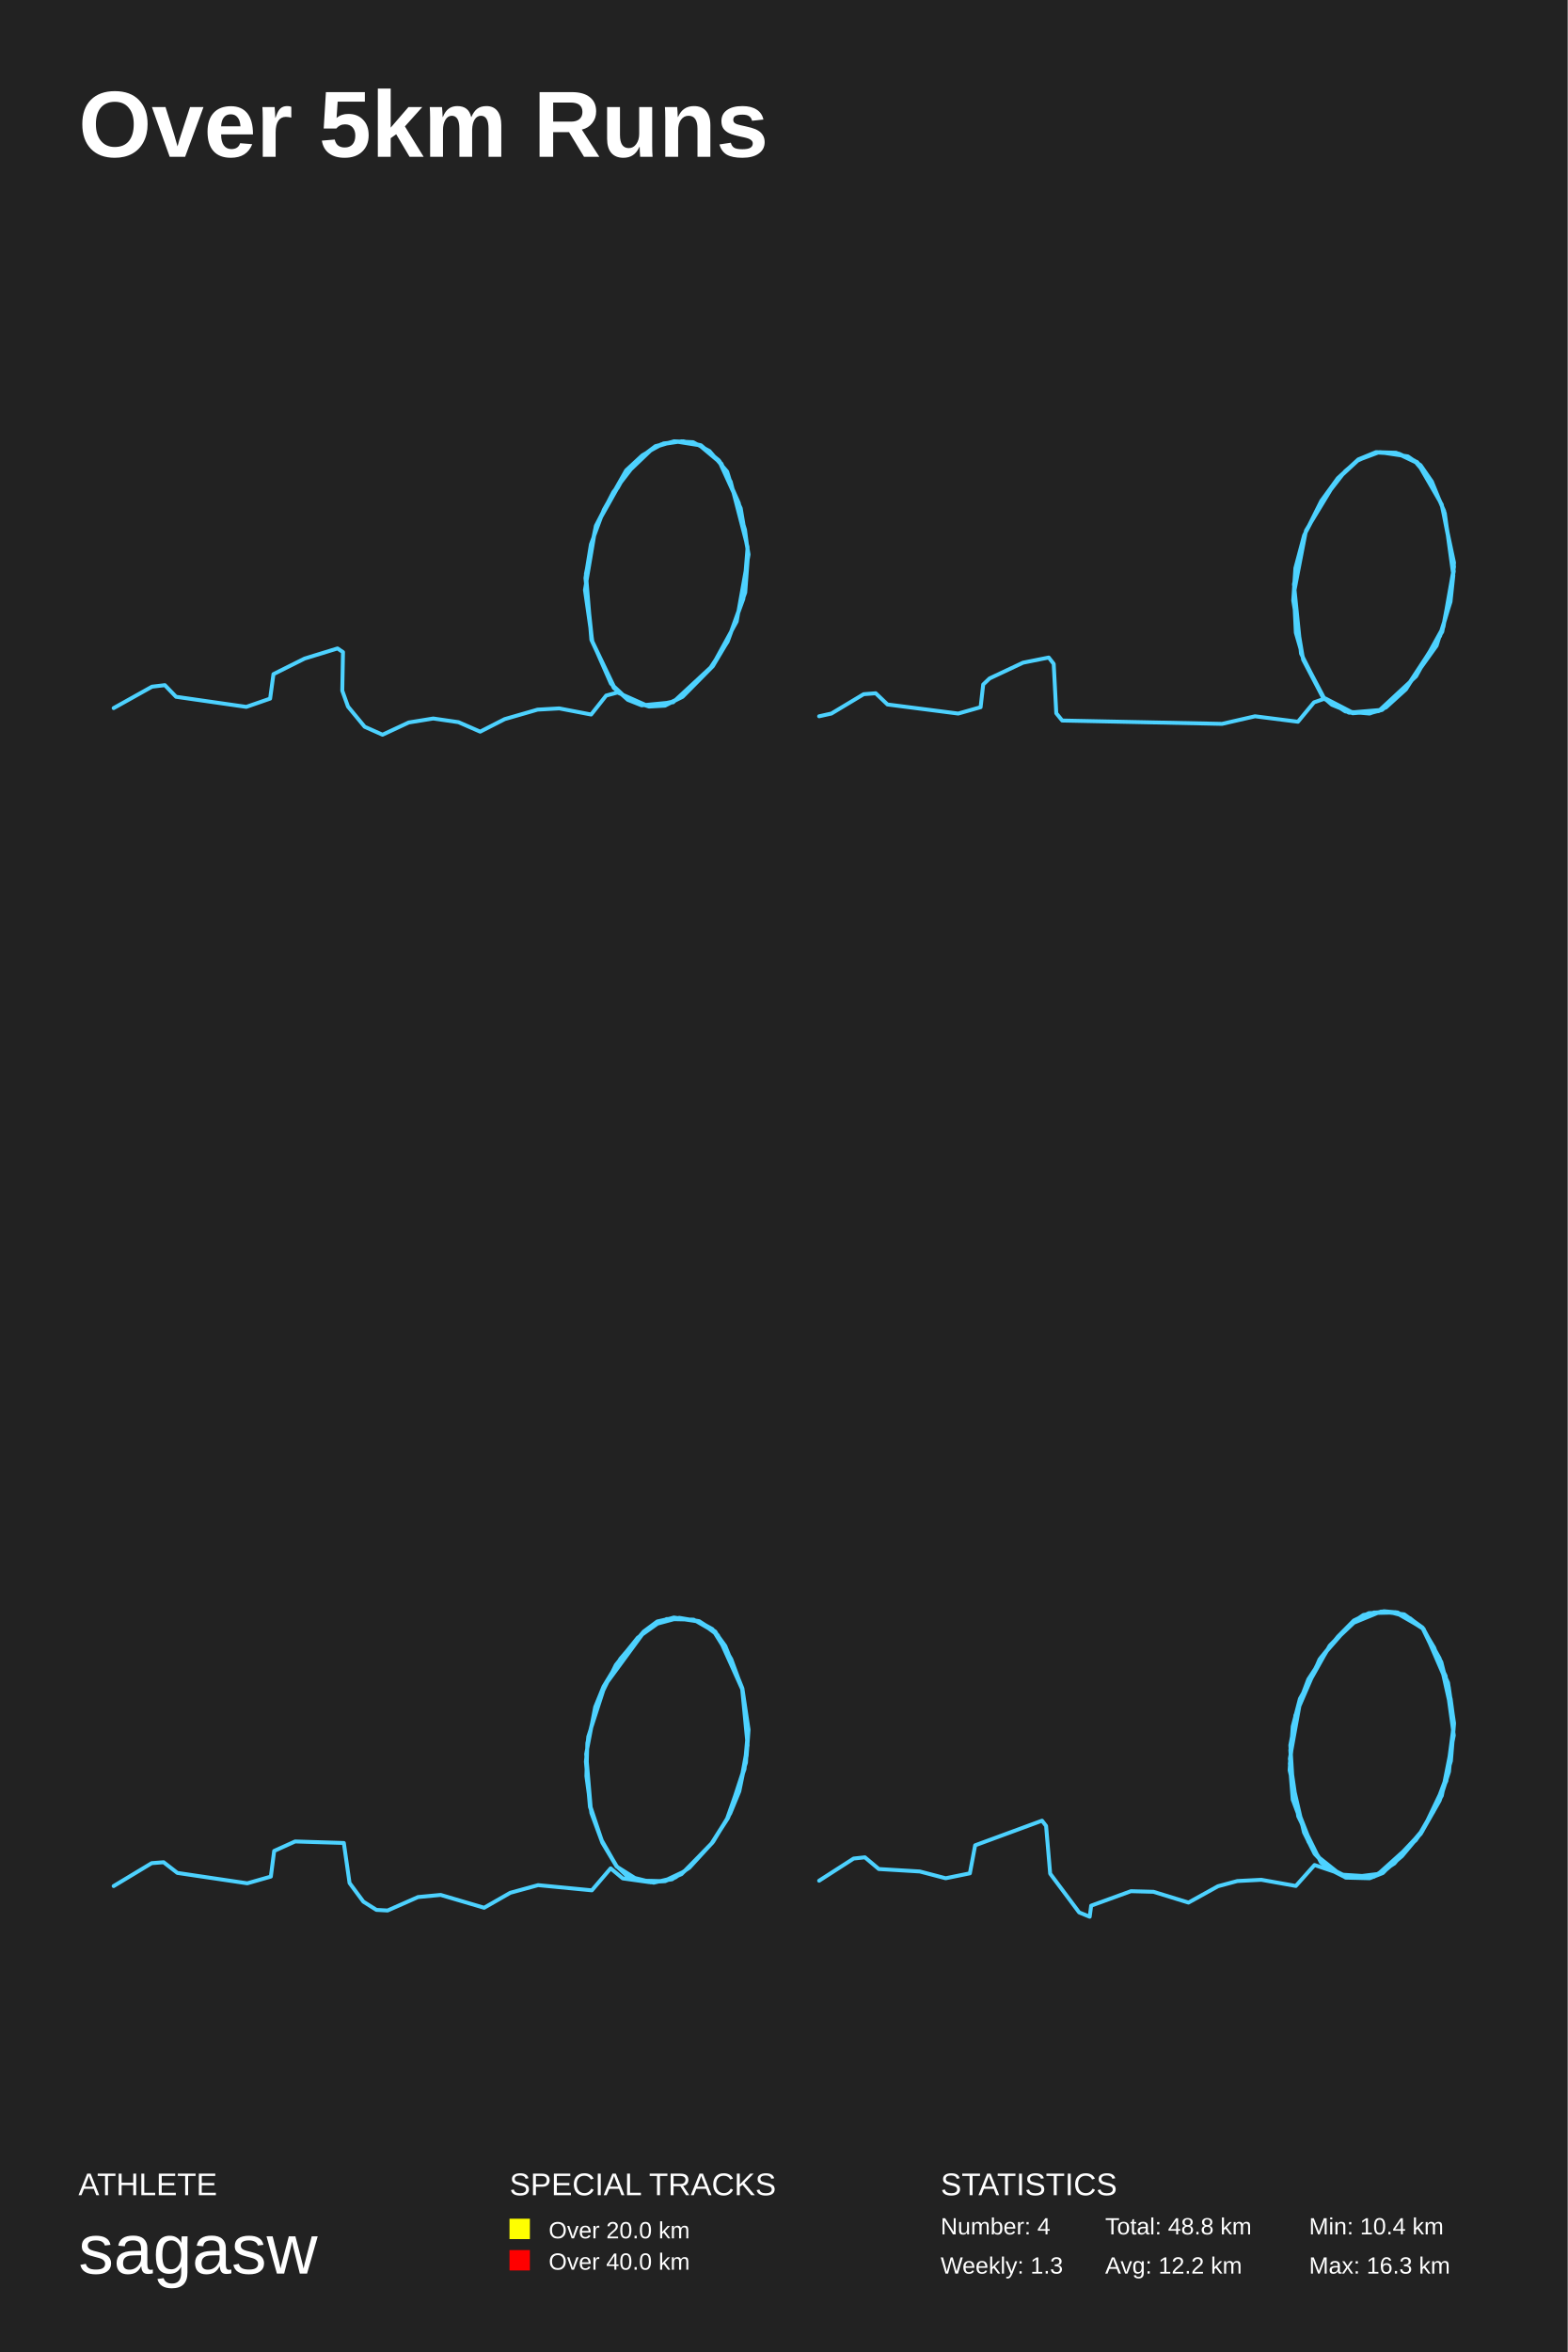
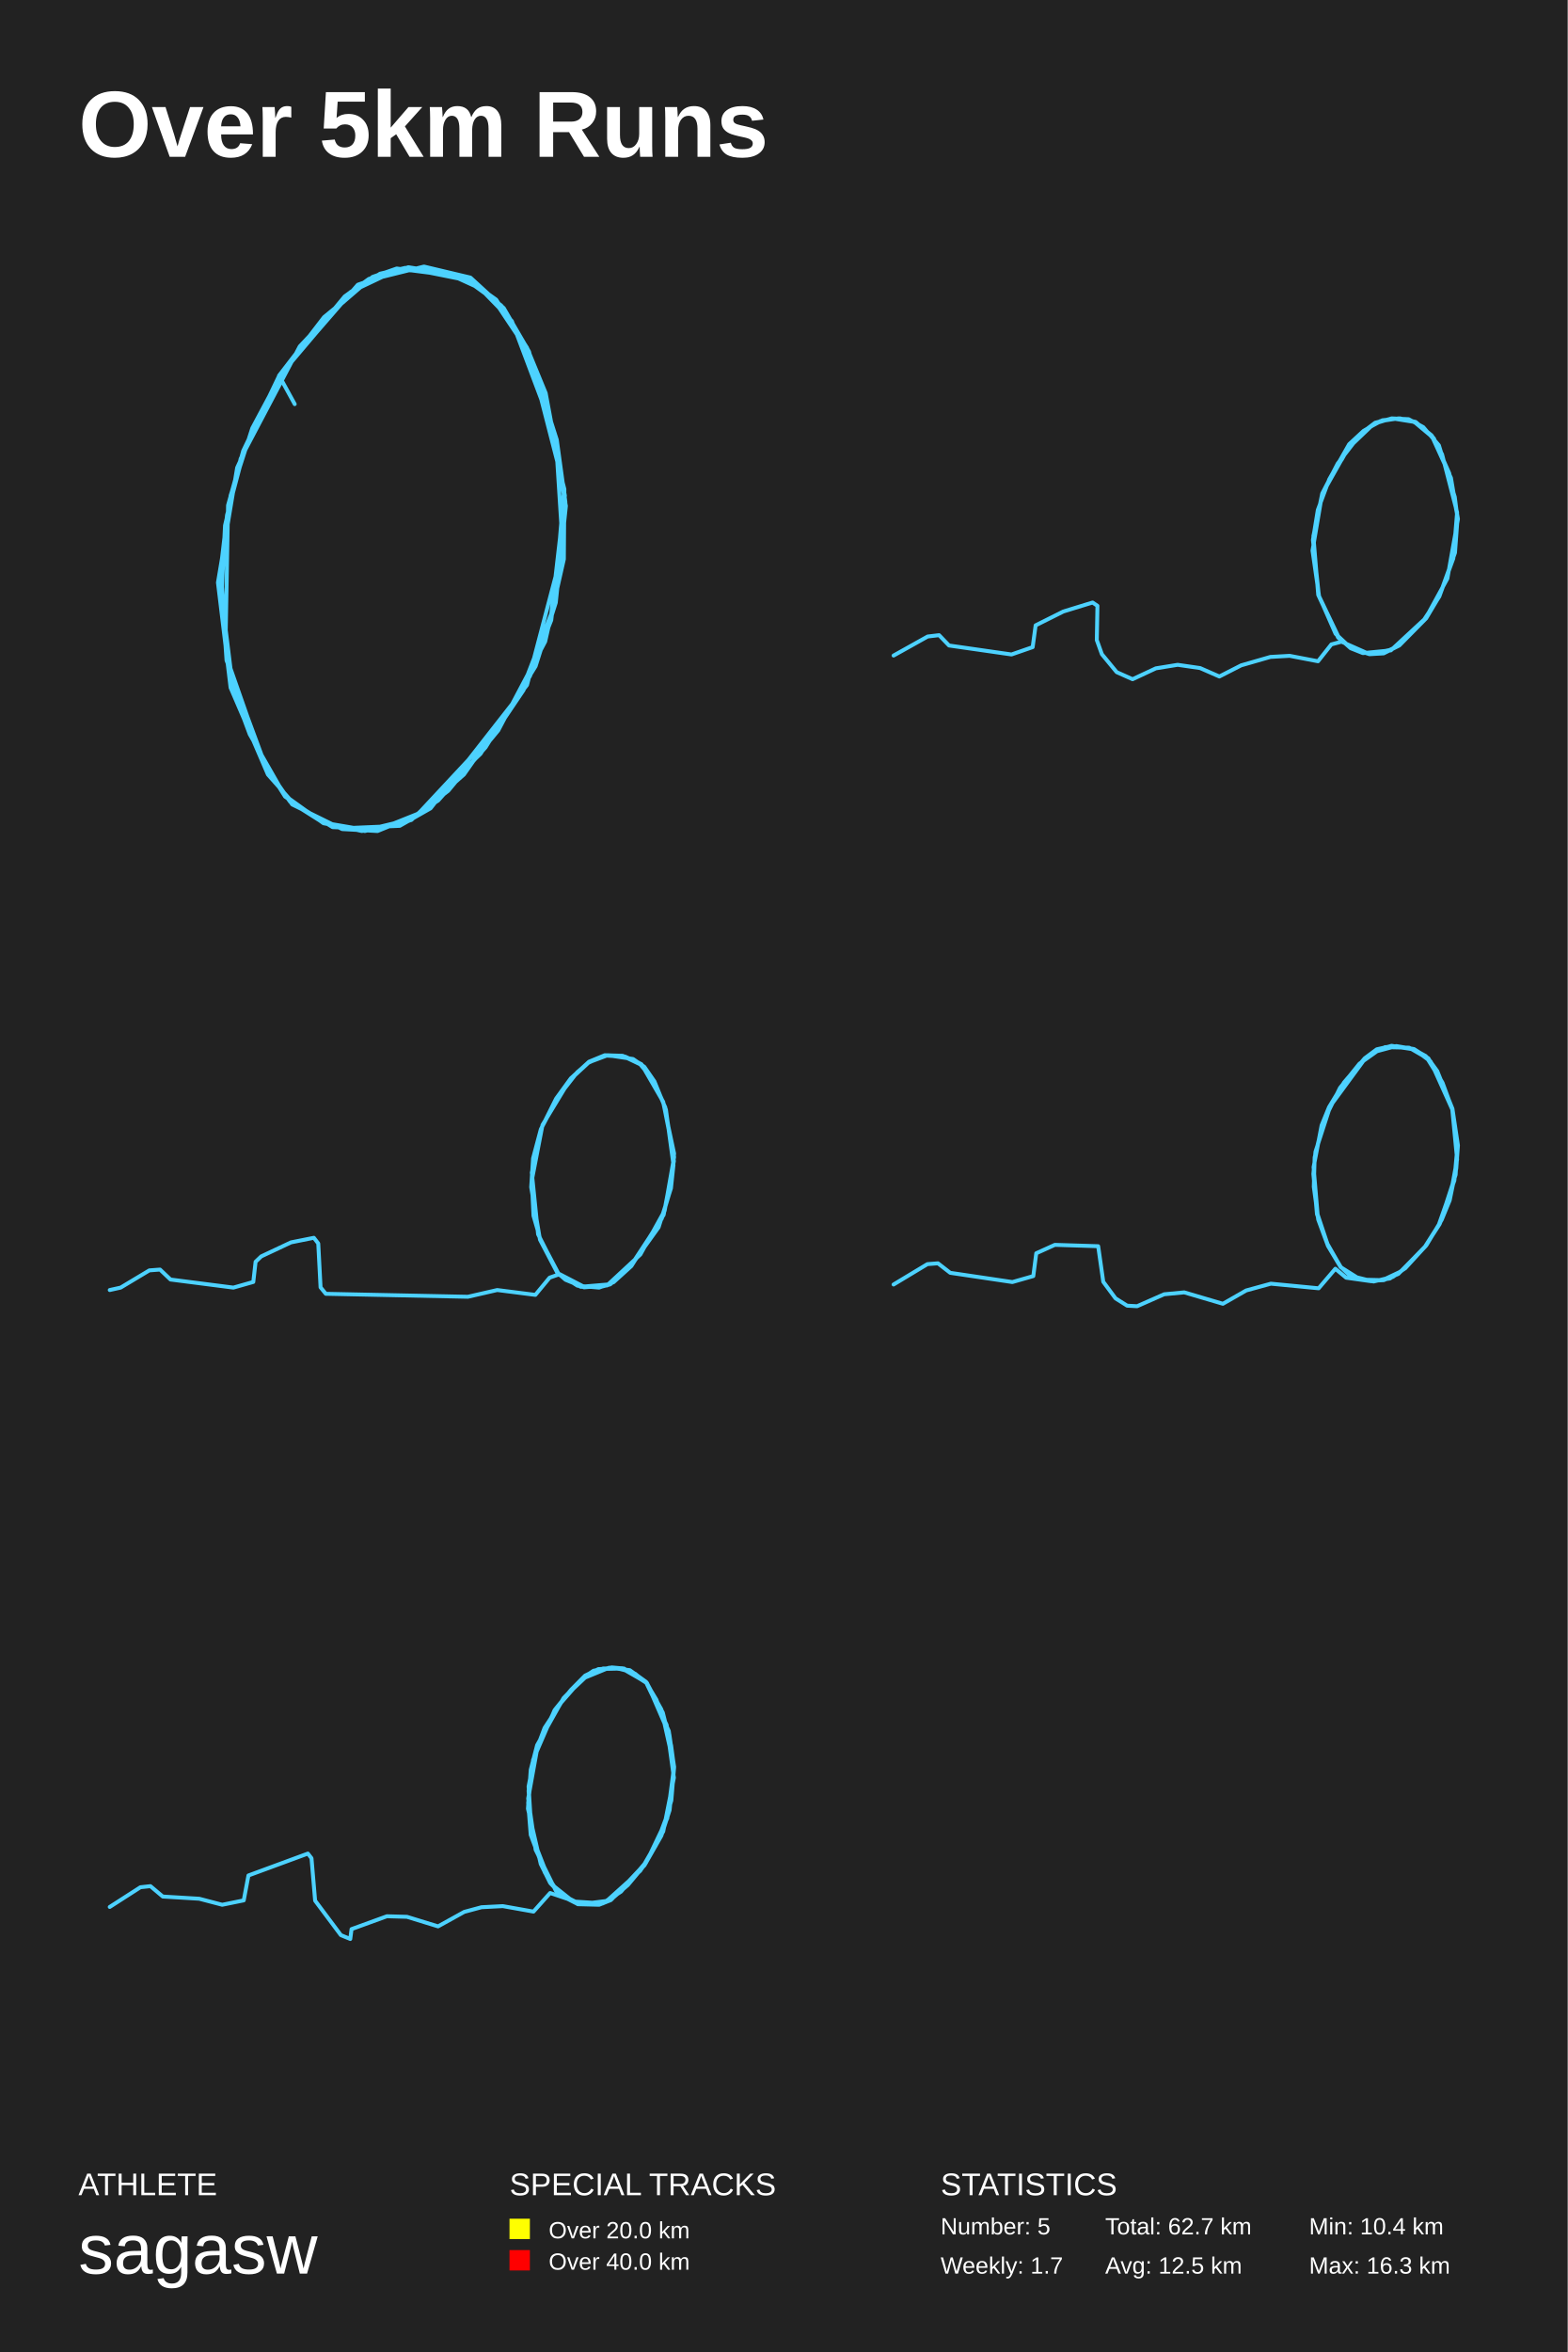
<svg xmlns="http://www.w3.org/2000/svg" baseProfile="full" height="300mm" version="1.1" viewBox="0,0,200,300" width="200mm">
  <defs />
  <rect fill="#222222" height="300" width="200" x="0" y="0" />
  <text fill="#FFFFFF" style="font-size:12px; font-family:Arial; font-weight:bold;" x="10" y="20">Over 5km Runs</text>
  <text fill="#FFFFFF" style="font-size:4px; font-family:Arial" x="10" y="280">ATHLETE</text>
  <text fill="#FFFFFF" style="font-size:9px; font-family:Arial" x="10" y="290">sagasw</text>
  <text fill="#FFFFFF" style="font-size:4px; font-family:Arial" x="65" y="280">SPECIAL TRACKS</text>
  <rect fill="yellow" height="2.6" width="2.6" x="65" y="283" />
  <text fill="#FFFFFF" style="font-size:3px; font-family:Arial" x="70" y="285.5">Over 20.0 km</text>
  <rect fill="red" height="2.6" width="2.6" x="65" y="287" />
  <text fill="#FFFFFF" style="font-size:3px; font-family:Arial" x="70" y="289.5">Over 40.0 km</text>
  <text fill="#FFFFFF" style="font-size:4px; font-family:Arial" x="120" y="280">STATISTICS</text>
-   <text fill="#FFFFFF" style="font-size:3px; font-family:Arial" x="120" y="285">Number: 4</text>
-   <text fill="#FFFFFF" style="font-size:3px; font-family:Arial" x="120" y="290">Weekly: 1.3</text>
-   <text fill="#FFFFFF" style="font-size:3px; font-family:Arial" x="141" y="285">Total: 48.8 km</text>
-   <text fill="#FFFFFF" style="font-size:3px; font-family:Arial" x="141" y="290">Avg: 12.2 km</text>
+   <text fill="#FFFFFF" style="font-size:3px; font-family:Arial" x="120" y="285">Number: 5</text>
+   <text fill="#FFFFFF" style="font-size:3px; font-family:Arial" x="120" y="290">Weekly: 1.7</text>
+   <text fill="#FFFFFF" style="font-size:3px; font-family:Arial" x="141" y="285">Total: 62.7 km</text>
+   <text fill="#FFFFFF" style="font-size:3px; font-family:Arial" x="141" y="290">Avg: 12.5 km</text>
  <text fill="#FFFFFF" style="font-size:3px; font-family:Arial" x="167" y="285">Min: 10.4 km</text>
  <text fill="#FFFFFF" style="font-size:3px; font-family:Arial" x="167" y="290">Max: 16.3 km</text>
-   <polyline fill="none" points="14.5,90.319 19.392,87.587 21.032,87.392 22.46,88.875 31.423,90.163 34.461,89.109 34.887,85.987 38.867,83.997 43.06,82.709 43.758,83.177 43.667,88.095 44.396,90.124 46.523,92.7 48.802,93.715 52.144,92.154 55.273,91.646 58.494,92.115 61.259,93.324 64.388,91.724 68.581,90.514 71.346,90.358 75.417,91.139 77.331,88.719 78.79,88.329 82.83,90.124 85.99,89.461 90.639,85.246 92.826,81.85 94.801,76.464 95.47,70.532 94.254,64.17 92.036,59.135 89.241,56.793 86.051,56.285 83.62,56.91 81.554,58.471 78.243,62.765 76.025,67.058 74.749,73.186 75.447,81.616 78.303,87.743 80.278,89.344 82.952,90.085 84.836,89.929 86.962,88.914 90.639,85.168 92.826,81.85 94.832,76.386 95.378,69.79 93.221,61.438 91.793,58.822 89.423,56.793 87.175,56.285 84.653,56.559 82.709,57.612 79.883,60.267 75.994,67.175 74.627,75.254 75.569,81.811 78.425,87.782 80.096,89.266 81.858,89.968 85.869,89.578 90.882,84.933 93.981,79.274 95.5,70.727 94.497,64.833 91.702,58.705 89.332,56.793 86.962,56.285 84.35,56.676 81.949,58.081 79.883,59.993 77.027,65.028 75.387,69.439 74.688,73.732 75.539,81.733 77.939,87.197 80.157,89.266 82.8,90.124 84.836,90.007 87.084,88.875 90.943,84.972 92.826,81.811 95.075,75.567 95.439,70.649 95.044,67.565 92.766,60.15 90.517,57.534 88.421,56.402 85.99,56.285 83.408,57.066 79.731,60.579 78.79,62.257" stroke="#4DD2FF" stroke-linecap="round" stroke-linejoin="round" stroke-width="0.5" />
-   <polyline fill="none" points="104.5,91.363 106.064,91.016 110.185,88.543 111.719,88.427 113.223,89.857 122.246,91.016 125.103,90.204 125.434,87.307 126.246,86.534 130.517,84.525 133.796,83.868 134.428,84.679 134.758,90.977 135.51,91.904 155.903,92.329 160.114,91.363 165.588,92.059 167.634,89.586 169.077,89.084 172.506,90.861 176.176,90.552 179.154,88.118 183.274,82.361 185.049,76.759 185.41,73.397 184.327,65.476 182.673,61.419 181.229,59.332 179.605,58.212 175.965,57.671 173.288,58.675 171.604,60.105 168.777,63.737 166.551,67.949 165.077,74.518 165.979,83.366 168.807,88.929 171.634,90.745 174.732,91.016 176.807,90.243 179.364,87.925 183.996,80.584 185.47,72.856 184.237,65.167 182.462,61.187 180.898,59.1 178.311,57.864 175.484,57.709 173.198,58.753 170.521,61.226 166.611,67.678 165.077,75.638 165.318,80.7 166.28,84.022 168.987,89.161 172.085,90.9 174.882,90.938 176.326,90.552 179.184,88.041 183.725,81.125 184.929,77.106 185.5,71.774 183.936,64.433 182.462,61.148 180.447,58.753 178.101,57.748 175.544,57.671 173.288,58.598 170.672,60.994 168.566,63.892 166.37,68.297 165.258,72.47 164.987,76.604 166.25,84.138 168.716,88.852 169.92,89.895 172.566,90.977 175.875,90.707 180.657,86.263 184.146,79.966 185.5,72.277 183.936,64.355 180.808,58.946 178.462,57.864 176.025,57.671" stroke="#4DD2FF" stroke-linecap="round" stroke-linejoin="round" stroke-width="0.5" />
-   <polyline fill="none" points="14.5,240.569 19.354,237.646 20.871,237.53 22.63,238.893 31.549,240.218 34.553,239.361 34.978,236.088 37.647,234.88 43.866,235.074 44.594,240.179 46.354,242.556 48.022,243.609 49.448,243.687 53.331,241.972 56.213,241.699 61.765,243.336 65.102,241.426 68.652,240.452 75.508,241.115 77.904,238.309 79.452,239.595 82.789,240.062 84.852,239.946 86.945,239.049 90.737,235.191 92.739,232.035 94.984,225.644 95.439,220.577 94.711,215.511 91.587,208.574 89.281,206.859 85.974,206.313 83.972,206.898 82.091,208.262 77.176,214.965 75.053,221.513 74.749,224.708 75.265,230.476 76.782,234.763 78.633,237.997 80.028,239.322 83.031,240.101 85.731,239.712 87.946,238.231 90.767,235.152 92.861,231.918 94.317,228.411 95.379,222.604 94.681,215.394 93.316,211.692 90.889,207.794 89.129,206.82 85.944,206.352 83.851,206.82 82.121,208.106 79.148,211.575 76.994,215.121 75.933,217.732 74.78,223.734 75.356,230.515 76.812,234.88 78.693,238.075 80.422,239.4 83.396,240.14 86.156,239.478 87.794,238.309 90.889,235.035 92.891,231.801 95.166,224.825 95.439,220.499 94.681,215.433 93.285,211.614 91.253,208.106 89.19,206.781 86.642,206.352 83.881,207.093 81.363,208.886 78.572,212.354 76.145,217.265 74.931,222.331 74.81,226.54 75.447,231.255 76.843,235.035 78.663,238.075 81.515,239.868 84.67,239.946 87.309,238.699 90.98,234.919 93.164,231.294 94.317,228.489 95.257,223.929 95.5,220.616 94.711,215.355 92.527,209.938 91.253,208.184 88.492,206.586 85.034,206.508" stroke="#4DD2FF" stroke-linecap="round" stroke-linejoin="round" stroke-width="0.5" />
-   <polyline fill="none" points="104.5,239.887 108.903,237.059 110.34,236.902 112.114,238.395 117.343,238.709 120.645,239.573 123.733,238.945 124.406,235.37 132.937,232.228 133.457,232.896 133.977,238.984 137.677,243.933 139.022,244.483 139.206,243.069 144.281,241.223 147.156,241.301 151.62,242.676 155.381,240.594 157.858,239.927 160.916,239.769 165.319,240.555 167.704,237.884 172.352,239.455 175.837,239.023 180.638,234.703 182.87,231.089 184.766,226.022 185.5,219.776 184.736,214.631 181.494,207.599 179.14,205.91 176.174,205.556 172.26,207.167 168.346,211.645 165.258,218.794 164.554,224.961 164.921,229.557 167.796,236.549 171.006,239.102 175.287,239.377 177.886,237.688 181.433,233.485 183.635,229.518 185.102,224.608 185.5,219.855 184.827,215.181 181.617,207.756 178.07,205.635 175.165,205.714 172.382,207.128 169.691,209.956 166.909,214.199 165.533,217.852 164.616,222.605 165.074,229.95 166.939,234.938 168.958,237.923 171.893,239.416 175.226,239.377 178.008,237.531 180.852,234.388 183.574,229.675 184.827,225.747 185.5,219.894 185.072,216.713 183.879,211.999 181.617,207.796 178.314,205.674 176.571,205.517 173.942,205.989 172.474,206.971 169.691,209.878 166.603,215.102 165.196,219.226 164.616,223.233 165.013,229.479 167.765,236.509 169.569,238.395 171.893,239.416 174.767,239.455 176.541,238.788 181.464,233.564 184.522,227.161 185.5,219.737 183.665,211.527 181.555,207.756 179.904,206.421 178.1,205.674 174.645,205.753 172.719,206.696 170.7,208.738 168.468,211.488 165.961,216.555 164.554,224.333 165.625,231.678 168.529,237.57 171.679,239.495 174.737,239.573 176.418,238.905 181.25,233.917 183.665,229.675 184.858,225.983 185.469,219.58 184.705,214.827 182.962,210.153 181.433,207.599 179.293,206.146 177.03,205.556 174.37,205.91 172.352,207.128 169.63,209.917 165.839,216.673 164.921,220.209 164.524,225.786 166.358,233.721 167.704,236.431 169.63,238.434 171.404,239.337 174.798,239.416 176.48,238.788 178.865,236.745 181.127,234.035 183.941,229.046 185.469,221.348 184.43,213.766 181.464,207.638 177.978,205.635 175.287,205.674 173.269,206.46 169.814,209.72 168.193,212.234" stroke="#4DD2FF" stroke-linecap="round" stroke-linejoin="round" stroke-width="0.5" />
+   <polyline fill="none" points="45.2,105.586 50.999,105.338 54.928,103.104 67.233,87.38 71.807,70.001 70.905,55.849 65.301,40.952 61.5,36.897 56.603,34.662 50.676,34.414 44.749,37.228 35.859,47.739 31.156,57.422 28.966,65.698 28.128,72.898 28.901,84.235 33.926,97.807 37.276,102.607 43.654,105.752 48.164,106.0 53.447,103.848 59.18,98.8 66.331,88.621 70.712,77.284 71.936,62.718 69.617,50.387 67.233,44.594 62.981,38.221 58.987,35.324 50.612,34.248 47.52,35.324 41.657,40.373 35.859,47.739 32.187,54.608 29.417,63.215 28.257,73.974 28.901,83.822 33.798,97.807 37.019,102.276 41.206,104.924 47.004,105.917 52.48,104.593 61.306,96.152 67.62,86.222 70.261,78.856 72.065,63.215 69.617,50.139 67.233,44.345 63.303,38.221 59.116,35.241 51.836,34.248 47.069,35.573 43.976,37.807 35.666,47.821 31.027,57.504 29.095,64.456 28.773,81.918 29.868,88.208 33.862,97.642 36.374,101.614 41.271,104.924 46.167,106.0 52.029,104.593 55.895,102.111 61.951,95.325 68.328,84.98 70.905,76.87 72.194,64.539 69.617,50.221 64.914,40.538 60.404,35.904 51.707,34.166 48.486,34.91 44.621,37.393 38.243,44.18 30.705,58.498 28.708,67.022 28.257,75.96 29.739,87.959 31.865,93.67 36.31,101.449 41.271,105.007 46.553,106.0 52.223,104.676 57.183,100.869 63.561,93.173 69.552,81.835 71.936,71.325 72.001,62.387 67.491,44.842 64.27,39.297 60.018,35.407 54.091,34.0 47.069,35.738 41.335,40.456 35.73,47.739 30.254,59.656 27.806,74.305 29.417,87.711 34.184,98.8 37.341,102.359 42.43,105.503 48.422,105.752 53.382,103.766 63.497,92.925 66.782,88.042 70.326,79.104 72.129,64.042 71.034,56.097 67.555,45.173 63.948,38.966 58.858,35.159 52.094,34.083 45.651,36.317 35.601,47.904 37.599,51.546" stroke="#4DD2FF" stroke-linecap="round" stroke-linejoin="round" stroke-width="0.5" />
+   <polyline fill="none" points="114.0,83.617 118.348,81.189 119.806,81.015 121.076,82.334 129.043,83.478 131.743,82.542 132.122,79.766 135.659,77.997 139.386,76.852 140.008,77.269 139.926,81.64 140.575,83.444 142.465,85.733 144.491,86.635 147.461,85.248 150.243,84.797 153.106,85.213 155.563,86.288 158.345,84.866 162.072,83.791 164.53,83.652 168.149,84.346 169.85,82.195 171.146,81.848 174.738,83.444 177.547,82.854 181.679,79.107 183.623,76.089 185.379,71.302 185.973,66.028 184.893,60.373 182.921,55.898 180.437,53.816 177.601,53.365 175.44,53.92 173.604,55.308 170.66,59.124 168.689,62.94 167.554,68.387 168.176,75.881 170.714,81.328 172.47,82.75 174.846,83.409 176.521,83.27 178.411,82.368 181.679,79.038 183.623,76.089 185.406,71.232 185.892,65.369 183.974,57.945 182.705,55.62 180.599,53.816 178.6,53.365 176.359,53.608 174.63,54.544 172.119,56.904 168.662,63.045 167.446,70.226 168.284,76.054 170.822,81.362 172.308,82.68 173.874,83.305 177.439,82.958 181.895,78.83 184.65,73.799 186.0,66.202 185.109,60.963 182.624,55.516 180.518,53.816 178.411,53.365 176.089,53.712 173.955,54.961 172.119,56.661 169.58,61.136 168.122,65.057 167.5,68.873 168.257,75.985 170.39,80.842 172.362,82.68 174.711,83.444 176.521,83.34 178.519,82.334 181.949,78.864 183.623,76.054 185.622,70.504 185.946,66.132 185.595,63.391 183.569,56.8 181.571,54.475 179.707,53.469 177.547,53.365 175.251,54.059 171.983,57.181 171.146,58.673" stroke="#4DD2FF" stroke-linecap="round" stroke-linejoin="round" stroke-width="0.5" />
+   <polyline fill="none" points="14.0,164.545 15.39,164.236 19.053,162.038 20.417,161.935 21.753,163.206 29.774,164.236 32.314,163.515 32.608,160.939 33.33,160.252 37.127,158.466 40.041,157.883 40.602,158.604 40.896,164.202 41.565,165.026 59.692,165.404 63.435,164.545 68.301,165.163 70.119,162.965 71.402,162.519 74.45,164.099 77.712,163.824 80.359,161.66 84.022,156.543 85.599,151.563 85.92,148.575 84.957,141.534 83.487,137.928 82.203,136.073 80.76,135.077 77.525,134.596 75.145,135.489 73.648,136.76 71.135,139.989 69.156,143.732 67.846,149.571 68.648,157.436 71.162,162.382 73.675,163.996 76.429,164.236 78.273,163.549 80.546,161.489 84.663,154.963 85.973,148.094 84.877,141.259 83.3,137.722 81.909,135.867 79.61,134.768 77.097,134.631 75.065,135.558 72.685,137.756 69.21,143.492 67.846,150.567 68.06,155.066 68.916,158.02 71.322,162.588 74.076,164.133 76.562,164.167 77.846,163.824 80.385,161.592 84.423,155.444 85.492,151.872 86.0,147.133 84.61,140.607 83.3,137.687 81.508,135.558 79.423,134.665 77.15,134.596 75.145,135.421 72.819,137.55 70.948,140.126 68.996,144.042 68.007,147.751 67.766,151.426 68.889,158.123 71.081,162.313 72.151,163.24 74.504,164.202 77.444,163.961 81.696,160.012 84.797,154.414 86.0,147.579 84.61,140.538 81.829,135.73 79.744,134.768 77.578,134.596" stroke="#4DD2FF" stroke-linecap="round" stroke-linejoin="round" stroke-width="0.5" />
+   <polyline fill="none" points="114.0,163.839 118.315,161.241 119.663,161.137 121.227,162.35 129.155,163.527 131.825,162.765 132.202,159.856 134.575,158.782 140.103,158.955 140.751,163.493 142.315,165.606 143.798,166.541 145.065,166.61 148.517,165.086 151.079,164.844 156.013,166.299 158.98,164.601 162.135,163.735 168.229,164.324 170.36,161.83 171.735,162.973 174.701,163.389 176.535,163.285 178.396,162.488 181.766,159.059 183.546,156.253 185.542,150.572 185.946,146.069 185.299,141.565 182.521,135.399 180.472,133.875 177.533,133.39 175.753,133.909 174.081,135.122 169.712,141.08 167.825,146.9 167.555,149.741 168.013,154.868 169.362,158.678 171.007,161.553 172.247,162.731 174.917,163.424 177.317,163.077 179.285,161.761 181.793,159.024 183.654,156.149 184.948,153.032 185.892,147.87 185.272,141.461 184.058,138.17 181.901,134.706 180.337,133.84 177.506,133.424 175.645,133.84 174.108,134.983 171.465,138.066 169.551,141.219 168.607,143.54 167.582,148.875 168.094,154.902 169.389,158.782 171.061,161.622 172.598,162.8 175.24,163.458 177.694,162.869 179.151,161.83 181.901,158.92 183.681,156.045 185.703,149.845 185.946,146 185.272,141.496 184.031,138.101 182.225,134.983 180.391,133.805 178.126,133.424 175.672,134.083 173.434,135.676 170.953,138.759 168.796,143.124 167.717,147.628 167.609,151.369 168.175,155.56 169.416,158.92 171.034,161.622 173.569,163.216 176.373,163.285 178.719,162.177 181.982,158.816 183.924,155.595 184.948,153.101 185.784,149.048 186.0,146.103 185.299,141.427 183.357,136.612 182.225,135.053 179.771,133.632 176.697,133.563" stroke="#4DD2FF" stroke-linecap="round" stroke-linejoin="round" stroke-width="0.5" />
+   <polyline fill="none" points="14.0,243.233 17.914,240.719 19.191,240.58 20.768,241.906 25.416,242.186 28.351,242.954 31.096,242.395 31.694,239.218 39.277,236.425 39.74,237.018 40.202,242.43 43.49,246.829 44.686,247.318 44.849,246.061 49.361,244.42 51.916,244.49 55.884,245.712 59.228,243.862 61.429,243.268 64.147,243.128 68.061,243.827 70.181,241.453 74.313,242.849 77.411,242.465 81.678,238.625 83.663,235.412 85.348,230.908 86.0,225.357 85.32,220.783 82.439,214.533 80.347,213.031 77.71,212.717 74.231,214.149 70.752,218.129 68.007,224.484 67.382,229.966 67.708,234.051 70.263,240.266 73.117,242.535 76.922,242.779 79.232,241.278 82.385,237.542 84.342,234.016 85.647,229.651 86.0,225.427 85.402,221.272 82.548,214.672 79.395,212.787 76.813,212.857 74.34,214.114 71.948,216.628 69.475,220.399 68.251,223.646 67.436,227.871 67.844,234.4 69.502,238.834 71.296,241.487 73.905,242.814 76.867,242.779 79.341,241.138 81.869,238.345 84.288,234.156 85.402,230.664 86.0,225.462 85.619,222.633 84.559,218.443 82.548,214.707 79.613,212.822 78.063,212.682 75.726,213.101 74.421,213.974 71.948,216.558 69.203,221.202 67.952,224.868 67.436,228.429 67.789,233.981 70.236,240.231 71.839,241.906 73.905,242.814 76.46,242.849 78.036,242.256 82.412,237.612 85.13,231.921 86.0,225.322 84.369,218.024 82.494,214.672 81.026,213.485 79.422,212.822 76.351,212.891 74.639,213.73 72.845,215.545 70.861,217.989 68.632,222.494 67.382,229.407 68.333,235.936 70.915,241.173 73.715,242.884 76.433,242.954 77.928,242.36 82.222,237.926 84.369,234.156 85.429,230.873 85.973,225.182 85.293,220.957 83.744,216.802 82.385,214.533 80.482,213.241 78.471,212.717 76.106,213.031 74.313,214.114 71.894,216.593 68.523,222.598 67.708,225.741 67.354,230.699 68.985,237.752 70.181,240.161 71.894,241.941 73.47,242.744 76.487,242.814 77.982,242.256 80.102,240.44 82.113,238.031 84.614,233.597 85.973,226.753 85.049,220.015 82.412,214.568 79.314,212.787 76.922,212.822 75.128,213.52 72.057,216.418 70.616,218.653" stroke="#4DD2FF" stroke-linecap="round" stroke-linejoin="round" stroke-width="0.5" />
</svg>
